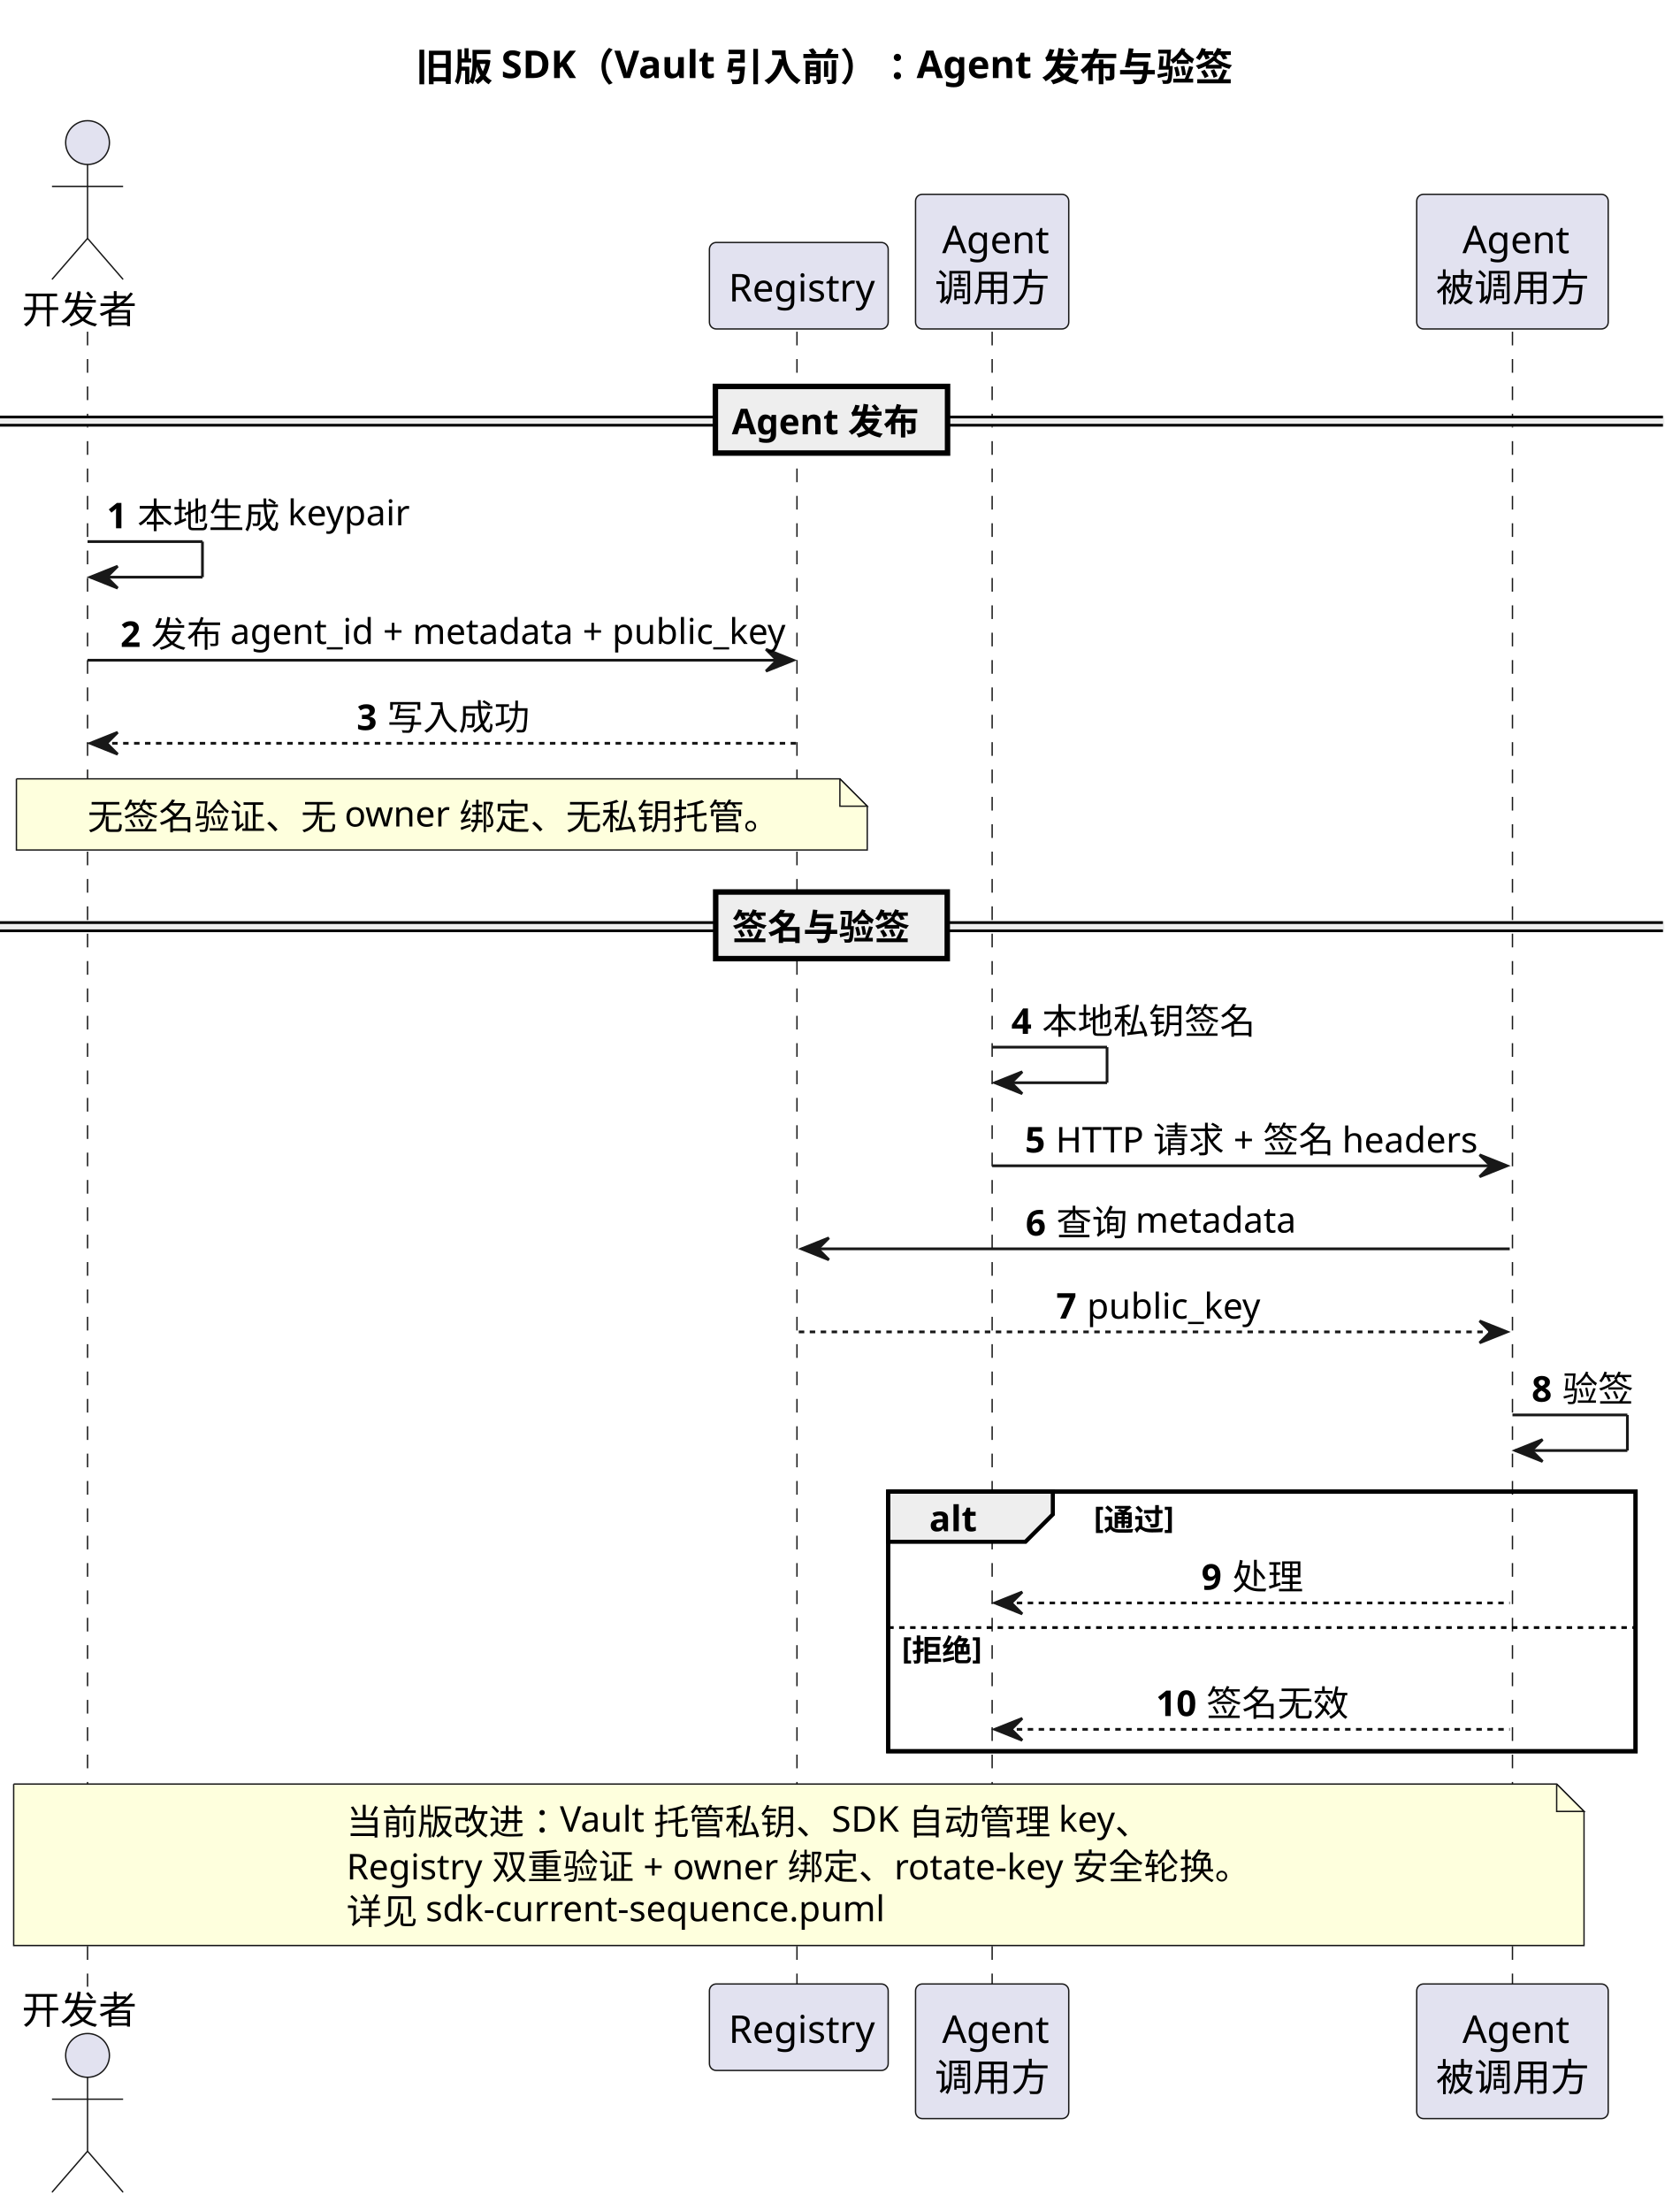
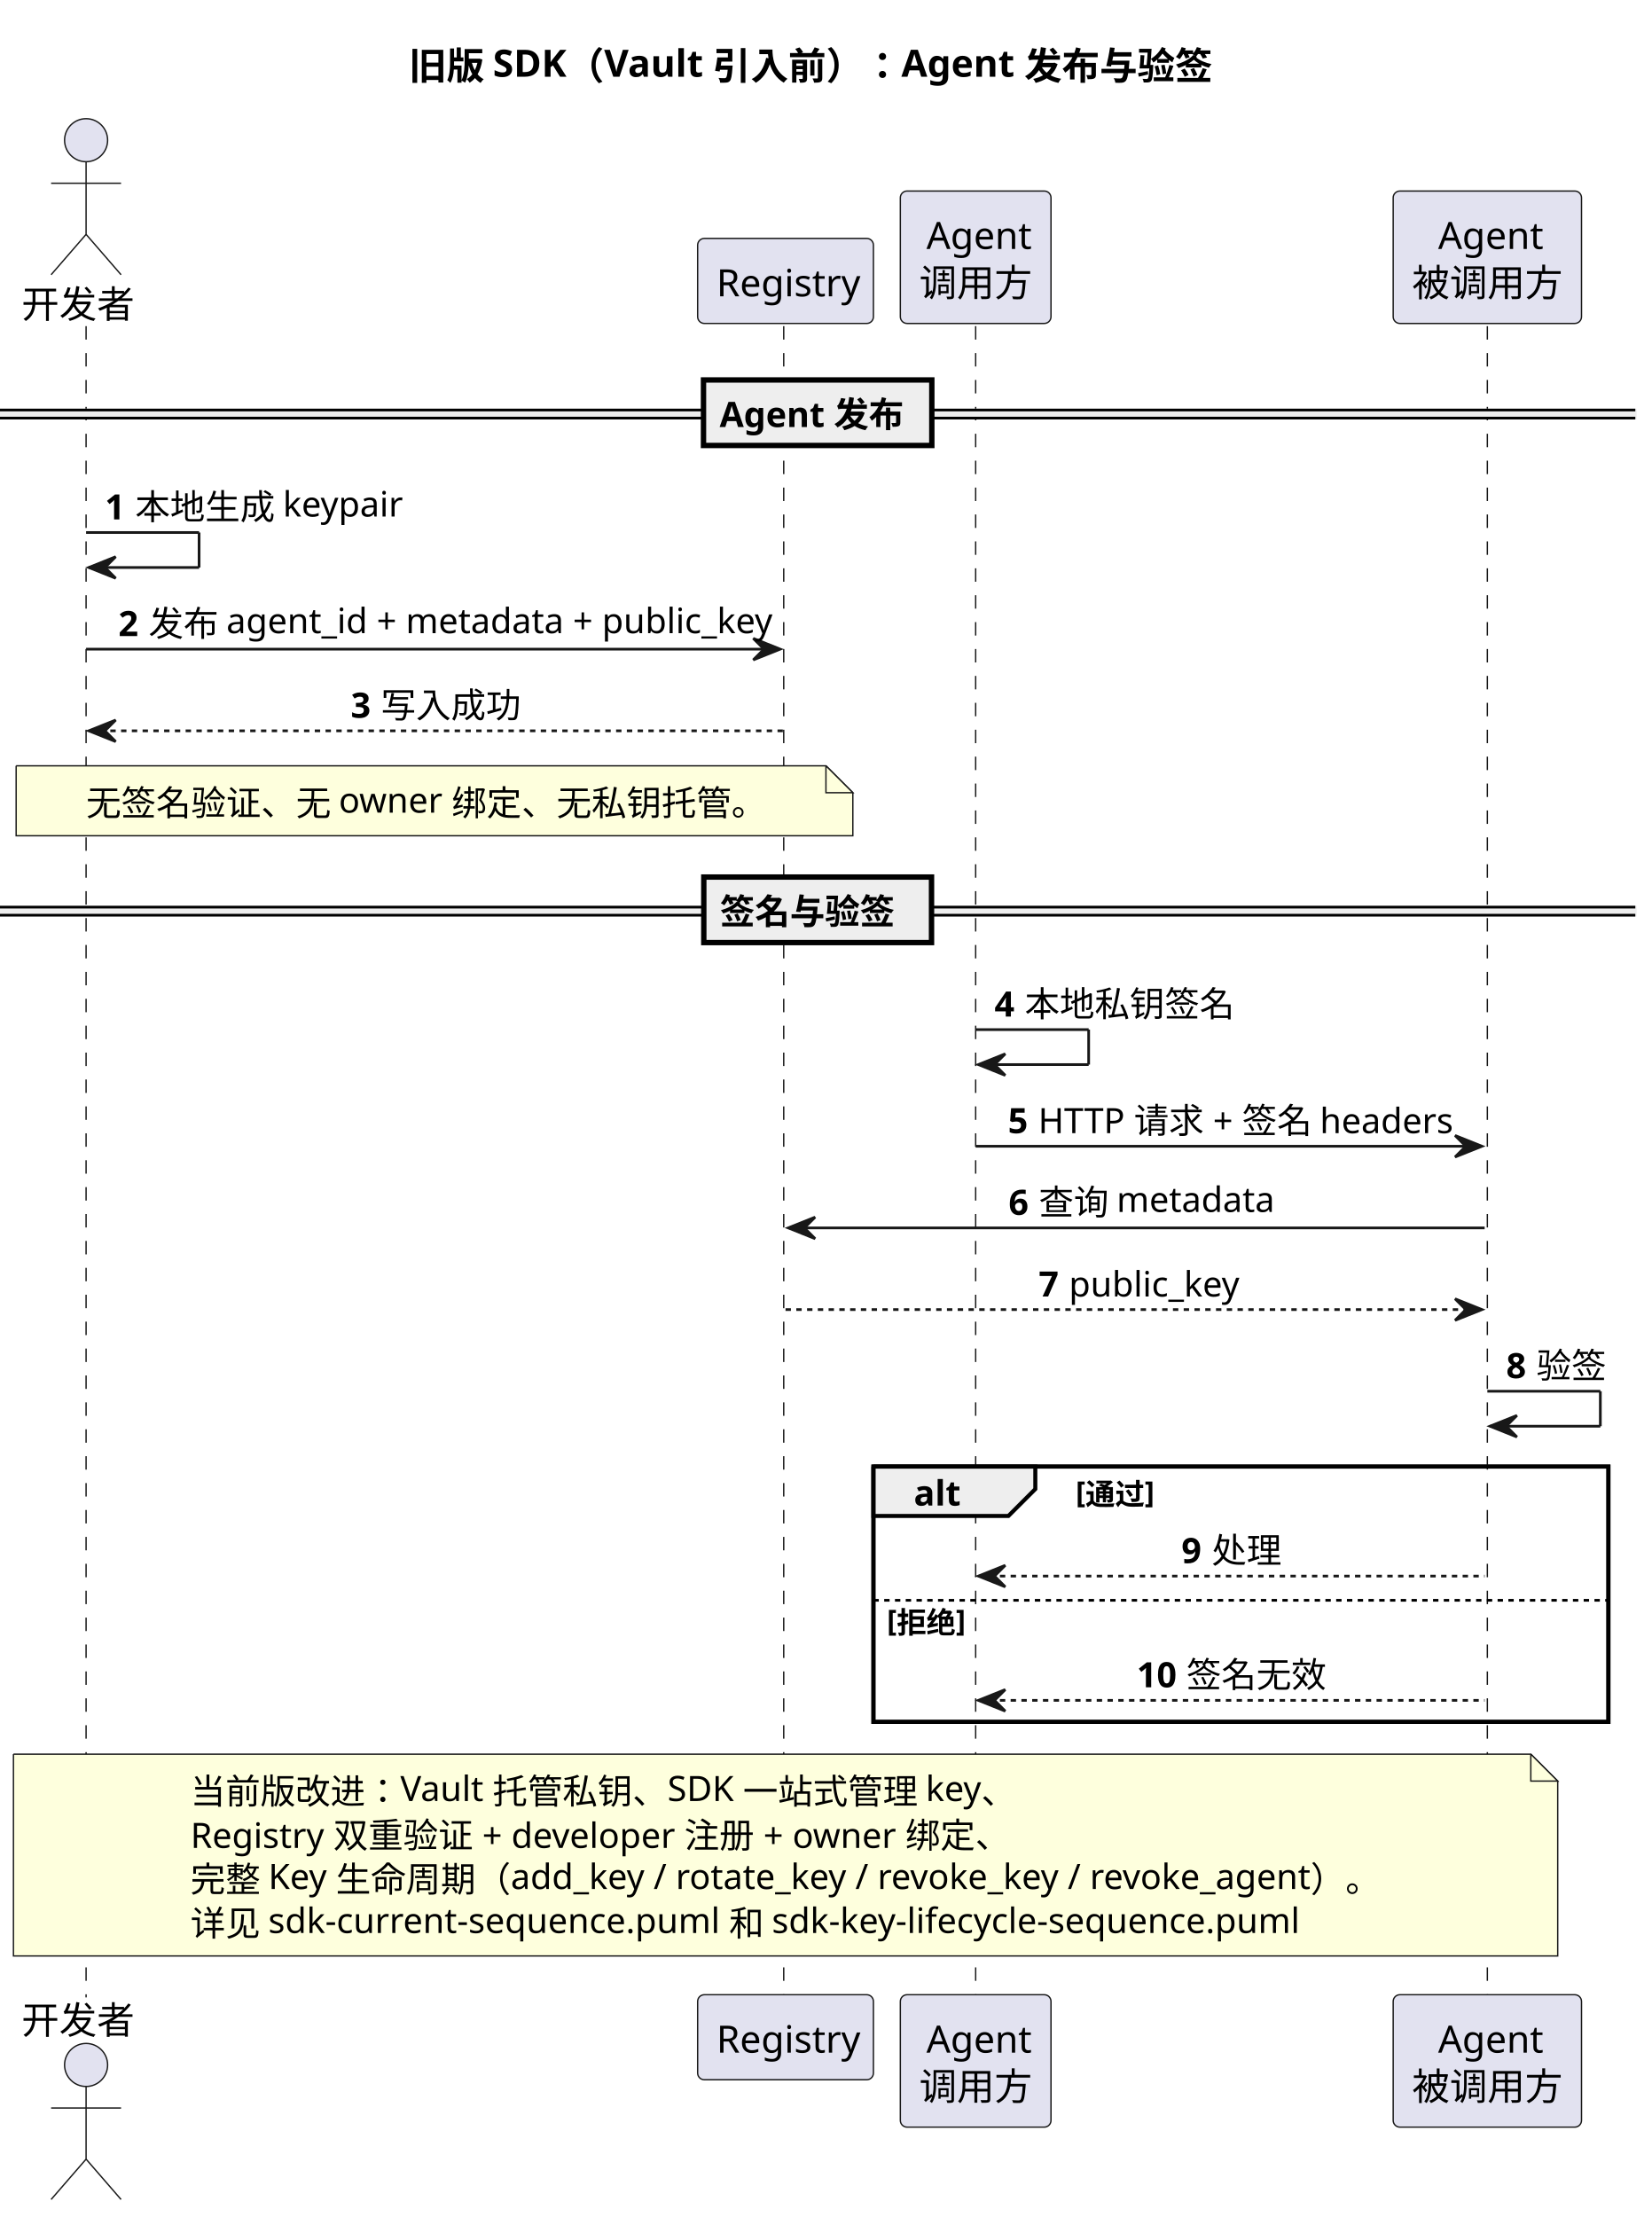
- <svg xmlns="http://www.w3.org/2000/svg" contentStyleType="text/css" data-diagram-type="SEQUENCE" height="808px" preserveAspectRatio="none" style="width:614px;height:808px;background:#FFFFFF;" version="1.1" viewBox="0 0 614 808" width="614px" zoomAndPan="magnify">
+ <svg xmlns="http://www.w3.org/2000/svg" contentStyleType="text/css" data-diagram-type="SEQUENCE" height="824px" preserveAspectRatio="none" style="width:614px;height:824px;background:#FFFFFF;" version="1.1" viewBox="0 0 614 824" width="614px" zoomAndPan="magnify">
  <defs />
  <g>
    <text fill="#000000" font-family="sans-serif" font-size="14" font-weight="bold" lengthAdjust="spacing" textLength="302.805" x="152.019" y="29.533">旧版 SDK（Vault 引入前）：Agent 发布与验签</text>
    <rect fill="none" height="94.891" style="stroke:#000000;stroke-width:1.5;" width="273.189" x="324.654" y="545.086" />
    <g>
-       <rect fill="#000000" fill-opacity="0" height="604.812" width="8" x="28" y="121.219" />
-       <line style="stroke:#181818;stroke-width:0.5;stroke-dasharray:5,5;" x1="32" x2="32" y1="121.219" y2="726.031" />
+       <rect fill="#000000" fill-opacity="0" height="621.164" width="8" x="28" y="121.219" />
+       <line style="stroke:#181818;stroke-width:0.5;stroke-dasharray:5.0,5.0;" x1="32" x2="32" y1="121.219" y2="742.383" />
    </g>
    <g>
-       <rect fill="#000000" fill-opacity="0" height="604.812" width="8" x="287.981" y="121.219" />
-       <line style="stroke:#181818;stroke-width:0.5;stroke-dasharray:5,5;" x1="291.309" x2="291.309" y1="121.219" y2="726.031" />
+       <rect fill="#000000" fill-opacity="0" height="621.164" width="8" x="287.981" y="121.219" />
+       <line style="stroke:#181818;stroke-width:0.5;stroke-dasharray:5.0,5.0;" x1="291.309" x2="291.309" y1="121.219" y2="742.383" />
    </g>
    <g>
-       <rect fill="#000000" fill-opacity="0" height="604.812" width="8" x="358.654" y="121.219" />
-       <line style="stroke:#181818;stroke-width:0.5;stroke-dasharray:5,5;" x1="362.654" x2="362.654" y1="121.219" y2="726.031" />
+       <rect fill="#000000" fill-opacity="0" height="621.164" width="8" x="358.654" y="121.219" />
+       <line style="stroke:#181818;stroke-width:0.5;stroke-dasharray:5.0,5.0;" x1="362.654" x2="362.654" y1="121.219" y2="742.383" />
    </g>
    <g>
-       <rect fill="#000000" fill-opacity="0" height="604.812" width="8" x="548.843" y="121.219" />
-       <line style="stroke:#181818;stroke-width:0.5;stroke-dasharray:5,5;" x1="552.843" x2="552.843" y1="121.219" y2="726.031" />
+       <rect fill="#000000" fill-opacity="0" height="621.164" width="8" x="548.843" y="121.219" />
+       <line style="stroke:#181818;stroke-width:0.5;stroke-dasharray:5.0,5.0;" x1="552.843" x2="552.843" y1="121.219" y2="742.383" />
    </g>
    <g class="participant participant-head" data-participant="Dev">
      <text fill="#000000" font-family="sans-serif" font-size="14" lengthAdjust="spacing" textLength="42" x="8" y="118.143">开发者</text>
      <ellipse cx="32" cy="52.109" fill="#E2E2F0" rx="8" ry="8" style="stroke:#181818;stroke-width:0.5;" />
      <path d="M32,60.109 L32,87.109 M19,68.109 L45,68.109 M32,87.109 L19,102.109 M32,87.109 L45,102.109" fill="none" style="stroke:#181818;stroke-width:0.5;" />
    </g>
    <g class="participant participant-tail" data-participant="Dev">
-       <text fill="#000000" font-family="sans-serif" font-size="14" lengthAdjust="spacing" textLength="42" x="8" y="739.564">开发者</text>
-       <ellipse cx="32" cy="751.141" fill="#E2E2F0" rx="8" ry="8" style="stroke:#181818;stroke-width:0.5;" />
-       <path d="M32,759.141 L32,786.141 M19,767.141 L45,767.141 M32,786.141 L19,801.141 M32,786.141 L45,801.141" fill="none" style="stroke:#181818;stroke-width:0.5;" />
+       <text fill="#000000" font-family="sans-serif" font-size="14" lengthAdjust="spacing" textLength="42" x="8" y="755.916">开发者</text>
+       <ellipse cx="32" cy="767.492" fill="#E2E2F0" rx="8" ry="8" style="stroke:#181818;stroke-width:0.5;" />
+       <path d="M32,775.492 L32,802.492 M19,783.492 L45,783.492 M32,802.492 L19,817.492 M32,802.492 L45,817.492" fill="none" style="stroke:#181818;stroke-width:0.5;" />
    </g>
    <g class="participant participant-head" data-participant="Registry">
      <rect fill="#E2E2F0" height="31.609" rx="2.5" ry="2.5" style="stroke:#181818;stroke-width:0.5;" width="65.345" x="259.309" y="88.609" />
      <text fill="#000000" font-family="sans-serif" font-size="14" lengthAdjust="spacing" textLength="51.345" x="266.309" y="110.143">Registry</text>
    </g>
    <g class="participant participant-tail" data-participant="Registry">
-       <rect fill="#E2E2F0" height="31.609" rx="2.5" ry="2.5" style="stroke:#181818;stroke-width:0.5;" width="65.345" x="259.309" y="725.031" />
-       <text fill="#000000" font-family="sans-serif" font-size="14" lengthAdjust="spacing" textLength="51.345" x="266.309" y="746.564">Registry</text>
+       <rect fill="#E2E2F0" height="31.609" rx="2.5" ry="2.5" style="stroke:#181818;stroke-width:0.5;" width="65.345" x="259.309" y="741.383" />
+       <text fill="#000000" font-family="sans-serif" font-size="14" lengthAdjust="spacing" textLength="51.345" x="266.309" y="762.916">Registry</text>
    </g>
    <g class="participant participant-head" data-participant="Caller">
      <rect fill="#E2E2F0" height="49.219" rx="2.5" ry="2.5" style="stroke:#181818;stroke-width:0.5;" width="56" x="334.654" y="71" />
      <text fill="#000000" font-family="sans-serif" font-size="14" lengthAdjust="spacing" textLength="36.586" x="344.361" y="92.533">Agent</text>
      <text fill="#000000" font-family="sans-serif" font-size="14" lengthAdjust="spacing" textLength="42" x="341.654" y="110.143">调用方</text>
    </g>
    <g class="participant participant-tail" data-participant="Caller">
-       <rect fill="#E2E2F0" height="49.219" rx="2.5" ry="2.5" style="stroke:#181818;stroke-width:0.5;" width="56" x="334.654" y="725.031" />
-       <text fill="#000000" font-family="sans-serif" font-size="14" lengthAdjust="spacing" textLength="36.586" x="344.361" y="746.564">Agent</text>
-       <text fill="#000000" font-family="sans-serif" font-size="14" lengthAdjust="spacing" textLength="42" x="341.654" y="764.174">调用方</text>
+       <rect fill="#E2E2F0" height="49.219" rx="2.5" ry="2.5" style="stroke:#181818;stroke-width:0.5;" width="56" x="334.654" y="741.383" />
+       <text fill="#000000" font-family="sans-serif" font-size="14" lengthAdjust="spacing" textLength="36.586" x="344.361" y="762.916">Agent</text>
+       <text fill="#000000" font-family="sans-serif" font-size="14" lengthAdjust="spacing" textLength="42" x="341.654" y="780.525">调用方</text>
    </g>
    <g class="participant participant-head" data-participant="Callee">
      <rect fill="#E2E2F0" height="49.219" rx="2.5" ry="2.5" style="stroke:#181818;stroke-width:0.5;" width="70" x="517.843" y="71" />
      <text fill="#000000" font-family="sans-serif" font-size="14" lengthAdjust="spacing" textLength="36.586" x="534.55" y="92.533">Agent</text>
      <text fill="#000000" font-family="sans-serif" font-size="14" lengthAdjust="spacing" textLength="56" x="524.843" y="110.143">被调用方</text>
    </g>
    <g class="participant participant-tail" data-participant="Callee">
-       <rect fill="#E2E2F0" height="49.219" rx="2.5" ry="2.5" style="stroke:#181818;stroke-width:0.5;" width="70" x="517.843" y="725.031" />
-       <text fill="#000000" font-family="sans-serif" font-size="14" lengthAdjust="spacing" textLength="36.586" x="534.55" y="746.564">Agent</text>
-       <text fill="#000000" font-family="sans-serif" font-size="14" lengthAdjust="spacing" textLength="56" x="524.843" y="764.174">被调用方</text>
+       <rect fill="#E2E2F0" height="49.219" rx="2.5" ry="2.5" style="stroke:#181818;stroke-width:0.5;" width="70" x="517.843" y="741.383" />
+       <text fill="#000000" font-family="sans-serif" font-size="14" lengthAdjust="spacing" textLength="36.586" x="534.55" y="762.916">Agent</text>
+       <text fill="#000000" font-family="sans-serif" font-size="14" lengthAdjust="spacing" textLength="56" x="524.843" y="780.525">被调用方</text>
    </g>
    <rect fill="#EEEEEE" height="3" style="stroke:#EEEEEE;stroke-width:1;" width="607.843" x="0" y="152.394" />
    <line style="stroke:#000000;stroke-width:1;" x1="0" x2="607.843" y1="152.394" y2="152.394" />
    <line style="stroke:#000000;stroke-width:1;" x1="0" x2="607.843" y1="155.394" y2="155.394" />
    <rect fill="#EEEEEE" height="24.352" style="stroke:#000000;stroke-width:2;" width="84.865" x="261.489" y="141.219" />
    <text fill="#000000" font-family="sans-serif" font-size="13" font-weight="bold" lengthAdjust="spacing" textLength="67.253" x="267.489" y="158.714">Agent 发布</text>
    <g class="message" data-participant-1="Dev" data-participant-2="Dev">
      <line style="stroke:#181818;stroke-width:1;" x1="32" x2="74" y1="197.922" y2="197.922" />
      <line style="stroke:#181818;stroke-width:1;" x1="74" x2="74" y1="197.922" y2="210.922" />
      <line style="stroke:#181818;stroke-width:1;" x1="33" x2="74" y1="210.922" y2="210.922" />
      <polygon fill="#181818" points="43,206.922,33,210.922,43,214.922,39,210.922" style="stroke:#181818;stroke-width:1;" />
      <text fill="#000000" font-family="sans-serif" font-size="13" font-weight="bold" lengthAdjust="spacing" textLength="7.23" x="39" y="193.065">1</text>
      <text fill="#000000" font-family="sans-serif" font-size="13" lengthAdjust="spacing" textLength="97.519" x="50.23" y="193.065">本地生成 keypair</text>
    </g>
    <g class="message" data-participant-1="Dev" data-participant-2="Registry">
      <polygon fill="#181818" points="279.981,237.273,289.981,241.273,279.981,245.273,283.981,241.273" style="stroke:#181818;stroke-width:1;" />
      <line style="stroke:#181818;stroke-width:1;" x1="32" x2="285.981" y1="241.273" y2="241.273" />
      <text fill="#000000" font-family="sans-serif" font-size="13" font-weight="bold" lengthAdjust="spacing" textLength="7.23" x="44" y="236.417">2</text>
      <text fill="#000000" font-family="sans-serif" font-size="13" lengthAdjust="spacing" textLength="224.751" x="55.23" y="236.417">发布 agent_id + metadata + public_key</text>
    </g>
    <g class="message" data-participant-1="Registry" data-participant-2="Dev">
      <polygon fill="#181818" points="43,267.625,33,271.625,43,275.625,39,271.625" style="stroke:#181818;stroke-width:1;" />
-       <line style="stroke:#181818;stroke-width:1;stroke-dasharray:2,2;" x1="37" x2="290.981" y1="271.625" y2="271.625" />
+       <line style="stroke:#181818;stroke-width:1;stroke-dasharray:2.0,2.0;" x1="37" x2="290.981" y1="271.625" y2="271.625" />
      <text fill="#000000" font-family="sans-serif" font-size="13" font-weight="bold" lengthAdjust="spacing" textLength="7.23" x="130.376" y="266.769">3</text>
      <text fill="#000000" font-family="sans-serif" font-size="13" lengthAdjust="spacing" textLength="52" x="141.606" y="266.769">写入成功</text>
    </g>
    <path d="M6,284.625 L6,310.625 L317,310.625 L317,294.625 L307,284.625 L6,284.625" fill="#FEFFDD" style="stroke:#181818;stroke-width:0.5;" />
    <path d="M307,284.625 L307,294.625 L317,294.625 L307,284.625" fill="#FEFFDD" style="stroke:#181818;stroke-width:0.5;" />
    <text fill="#000000" font-family="sans-serif" font-size="13" lengthAdjust="spacing" textLength="250.631" x="32.011" y="303.12">无签名验证、无 owner 绑定、无私钥托管。</text>
    <rect fill="#EEEEEE" height="3" style="stroke:#EEEEEE;stroke-width:1;" width="607.843" x="0" y="337.152" />
    <line style="stroke:#000000;stroke-width:1;" x1="0" x2="607.843" y1="337.152" y2="337.152" />
    <line style="stroke:#000000;stroke-width:1;" x1="0" x2="607.843" y1="340.152" y2="340.152" />
    <rect fill="#EEEEEE" height="24.352" style="stroke:#000000;stroke-width:2;" width="84.643" x="261.6" y="325.977" />
    <text fill="#000000" font-family="sans-serif" font-size="13" font-weight="bold" lengthAdjust="spacing" textLength="67.031" x="267.6" y="343.472">签名与验签</text>
    <g class="message" data-participant-1="Caller" data-participant-2="Caller">
      <line style="stroke:#181818;stroke-width:1;" x1="362.654" x2="404.654" y1="382.68" y2="382.68" />
      <line style="stroke:#181818;stroke-width:1;" x1="404.654" x2="404.654" y1="382.68" y2="395.68" />
      <line style="stroke:#181818;stroke-width:1;" x1="363.654" x2="404.654" y1="395.68" y2="395.68" />
      <polygon fill="#181818" points="373.654,391.68,363.654,395.68,373.654,399.68,369.654,395.68" style="stroke:#181818;stroke-width:1;" />
      <text fill="#000000" font-family="sans-serif" font-size="13" font-weight="bold" lengthAdjust="spacing" textLength="7.23" x="369.654" y="377.823">4</text>
      <text fill="#000000" font-family="sans-serif" font-size="13" lengthAdjust="spacing" textLength="78" x="380.884" y="377.823">本地私钥签名</text>
    </g>
    <g class="message" data-participant-1="Caller" data-participant-2="Callee">
      <polygon fill="#181818" points="540.843,422.031,550.843,426.031,540.843,430.031,544.843,426.031" style="stroke:#181818;stroke-width:1;" />
      <line style="stroke:#181818;stroke-width:1;" x1="362.654" x2="546.843" y1="426.031" y2="426.031" />
      <text fill="#000000" font-family="sans-serif" font-size="13" font-weight="bold" lengthAdjust="spacing" textLength="7.23" x="374.654" y="421.175">5</text>
      <text fill="#000000" font-family="sans-serif" font-size="13" lengthAdjust="spacing" textLength="154.959" x="385.884" y="421.175">HTTP 请求 + 签名 headers</text>
    </g>
    <g class="message" data-participant-1="Callee" data-participant-2="Registry">
      <polygon fill="#181818" points="302.981,452.383,292.981,456.383,302.981,460.383,298.981,456.383" style="stroke:#181818;stroke-width:1;" />
      <line style="stroke:#181818;stroke-width:1;" x1="296.981" x2="551.843" y1="456.383" y2="456.383" />
      <text fill="#000000" font-family="sans-serif" font-size="13" font-weight="bold" lengthAdjust="spacing" textLength="7.23" x="374.89" y="451.526">6</text>
      <text fill="#000000" font-family="sans-serif" font-size="13" lengthAdjust="spacing" textLength="83.814" x="386.12" y="451.526">查询 metadata</text>
    </g>
    <g class="message" data-participant-1="Registry" data-participant-2="Callee">
      <polygon fill="#181818" points="540.843,482.734,550.843,486.734,540.843,490.734,544.843,486.734" style="stroke:#181818;stroke-width:1;" />
-       <line style="stroke:#181818;stroke-width:1;stroke-dasharray:2,2;" x1="291.981" x2="546.843" y1="486.734" y2="486.734" />
+       <line style="stroke:#181818;stroke-width:1;stroke-dasharray:2.0,2.0;" x1="291.981" x2="546.843" y1="486.734" y2="486.734" />
      <text fill="#000000" font-family="sans-serif" font-size="13" font-weight="bold" lengthAdjust="spacing" textLength="7.23" x="386.084" y="481.878">7</text>
      <text fill="#000000" font-family="sans-serif" font-size="13" lengthAdjust="spacing" textLength="61.426" x="397.314" y="481.878">public_key</text>
    </g>
    <g class="message" data-participant-1="Callee" data-participant-2="Callee">
      <line style="stroke:#181818;stroke-width:1;" x1="552.843" x2="594.843" y1="517.086" y2="517.086" />
      <line style="stroke:#181818;stroke-width:1;" x1="594.843" x2="594.843" y1="517.086" y2="530.086" />
      <line style="stroke:#181818;stroke-width:1;" x1="553.843" x2="594.843" y1="530.086" y2="530.086" />
      <polygon fill="#181818" points="563.843,526.086,553.843,530.086,563.843,534.086,559.843,530.086" style="stroke:#181818;stroke-width:1;" />
      <text fill="#000000" font-family="sans-serif" font-size="13" font-weight="bold" lengthAdjust="spacing" textLength="7.23" x="559.843" y="512.23">8</text>
      <text fill="#000000" font-family="sans-serif" font-size="13" lengthAdjust="spacing" textLength="26" x="571.073" y="512.23">验签</text>
    </g>
    <path d="M324.654,545.086 L384.825,545.086 L384.825,553.438 L374.825,563.438 L324.654,563.438 L324.654,545.086" fill="#EEEEEE" style="stroke:#000000;stroke-width:1.5;" />
    <rect fill="none" height="94.891" style="stroke:#000000;stroke-width:1.5;" width="273.189" x="324.654" y="545.086" />
    <text fill="#000000" font-family="sans-serif" font-size="13" font-weight="bold" lengthAdjust="spacing" textLength="15.171" x="339.654" y="559.581">alt</text>
    <text fill="#000000" font-family="sans-serif" font-size="11" font-weight="bold" lengthAdjust="spacing" textLength="30.014" x="399.825" y="558.505">[通过]</text>
    <g class="message" data-participant-1="Callee" data-participant-2="Caller">
      <polygon fill="#181818" points="373.654,581.789,363.654,585.789,373.654,589.789,369.654,585.789" style="stroke:#181818;stroke-width:1;" />
-       <line style="stroke:#181818;stroke-width:1;stroke-dasharray:2,2;" x1="367.654" x2="551.843" y1="585.789" y2="585.789" />
+       <line style="stroke:#181818;stroke-width:1;stroke-dasharray:2.0,2.0;" x1="367.654" x2="551.843" y1="585.789" y2="585.789" />
      <text fill="#000000" font-family="sans-serif" font-size="13" font-weight="bold" lengthAdjust="spacing" textLength="7.23" x="439.133" y="580.933">9</text>
      <text fill="#000000" font-family="sans-serif" font-size="13" lengthAdjust="spacing" textLength="26" x="450.363" y="580.933">处理</text>
    </g>
-     <line style="stroke:#000000;stroke-width:1;stroke-dasharray:2,2;" x1="324.654" x2="597.843" y1="594.789" y2="594.789" />
+     <line style="stroke:#000000;stroke-width:1;stroke-dasharray:2.0,2.0;" x1="324.654" x2="597.843" y1="594.789" y2="594.789" />
    <text fill="#000000" font-family="sans-serif" font-size="11" font-weight="bold" lengthAdjust="spacing" textLength="30.014" x="329.654" y="606.208">[拒绝]</text>
    <g class="message" data-participant-1="Callee" data-participant-2="Caller">
      <polygon fill="#181818" points="373.654,627.977,363.654,631.977,373.654,635.977,369.654,631.977" style="stroke:#181818;stroke-width:1;" />
-       <line style="stroke:#181818;stroke-width:1;stroke-dasharray:2,2;" x1="367.654" x2="551.843" y1="631.977" y2="631.977" />
+       <line style="stroke:#181818;stroke-width:1;stroke-dasharray:2.0,2.0;" x1="367.654" x2="551.843" y1="631.977" y2="631.977" />
      <text fill="#000000" font-family="sans-serif" font-size="13" font-weight="bold" lengthAdjust="spacing" textLength="14.46" x="422.518" y="627.12">10</text>
      <text fill="#000000" font-family="sans-serif" font-size="13" lengthAdjust="spacing" textLength="52" x="440.978" y="627.12">签名无效</text>
    </g>
-     <path d="M5,651.977 L5,710.977 L579,710.977 L579,661.977 L569,651.977 L5,651.977" fill="#FEFFDD" style="stroke:#181818;stroke-width:0.5;" />
+     <path d="M5,651.977 L5,726.977 L579,726.977 L579,661.977 L569,651.977 L5,651.977" fill="#FEFFDD" style="stroke:#181818;stroke-width:0.5;" />
    <path d="M569,651.977 L569,661.977 L579,661.977 L569,651.977" fill="#FEFFDD" style="stroke:#181818;stroke-width:0.5;" />
-     <text fill="#000000" font-family="sans-serif" font-size="13" lengthAdjust="spacing" textLength="295.426" x="126.653" y="670.472">当前版改进：Vault 托管私钥、SDK 自动管理 key、</text>
-     <text fill="#000000" font-family="sans-serif" font-size="13" lengthAdjust="spacing" textLength="322.537" x="126.653" y="686.823">Registry 双重验证 + owner 绑定、rotate-key 安全轮换。</text>
-     <text fill="#000000" font-family="sans-serif" font-size="13" lengthAdjust="spacing" textLength="187.129" x="126.653" y="703.175">详见 sdk-current-sequence.puml</text>
+     <text fill="#000000" font-family="sans-serif" font-size="13" lengthAdjust="spacing" textLength="308.426" x="70.8" y="670.472">当前版改进：Vault 托管私钥、SDK 一站式管理 key、</text>
+     <text fill="#000000" font-family="sans-serif" font-size="13" lengthAdjust="spacing" textLength="297.648" x="70.8" y="686.823">Registry 双重验证 + developer 注册 + owner 绑定、</text>
+     <text fill="#000000" font-family="sans-serif" font-size="13" lengthAdjust="spacing" textLength="434.243" x="70.8" y="703.175">完整 Key 生命周期（add_key / rotate_key / revoke_key / revoke_agent）。</text>
+     <text fill="#000000" font-family="sans-serif" font-size="13" lengthAdjust="spacing" textLength="395.205" x="70.8" y="719.526">详见 sdk-current-sequence.puml 和 sdk-key-lifecycle-sequence.puml</text>
  </g>
</svg>
